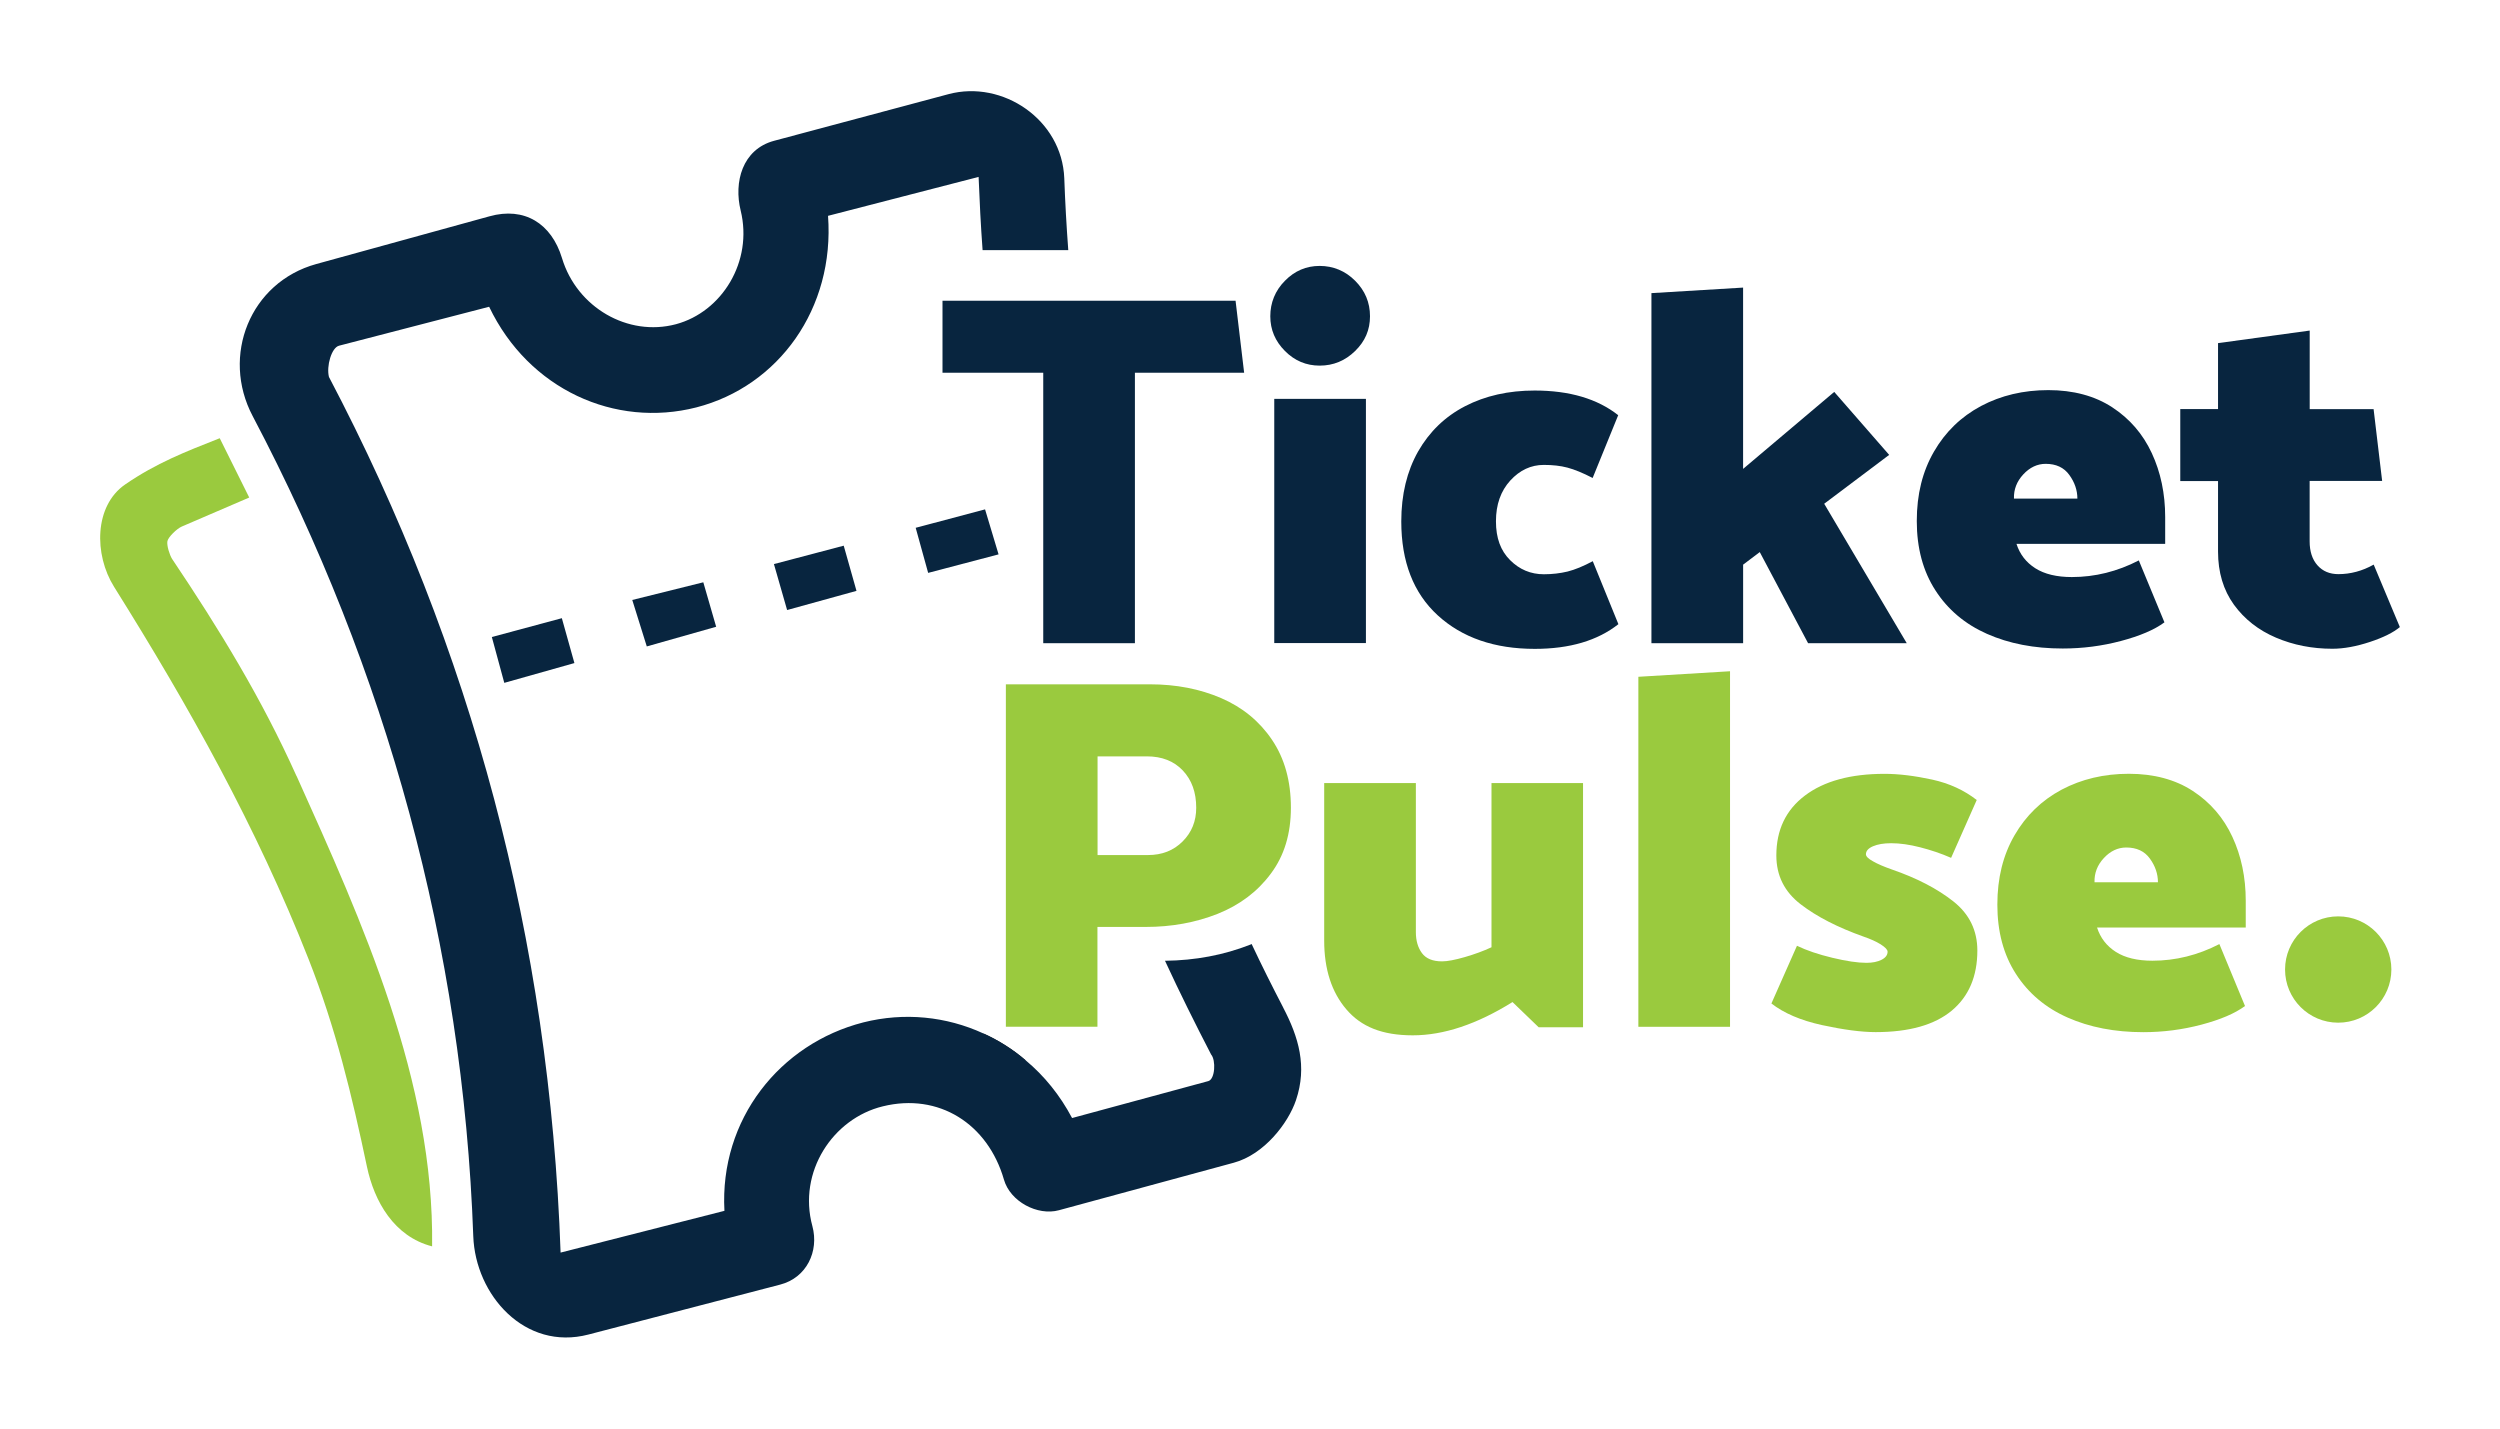
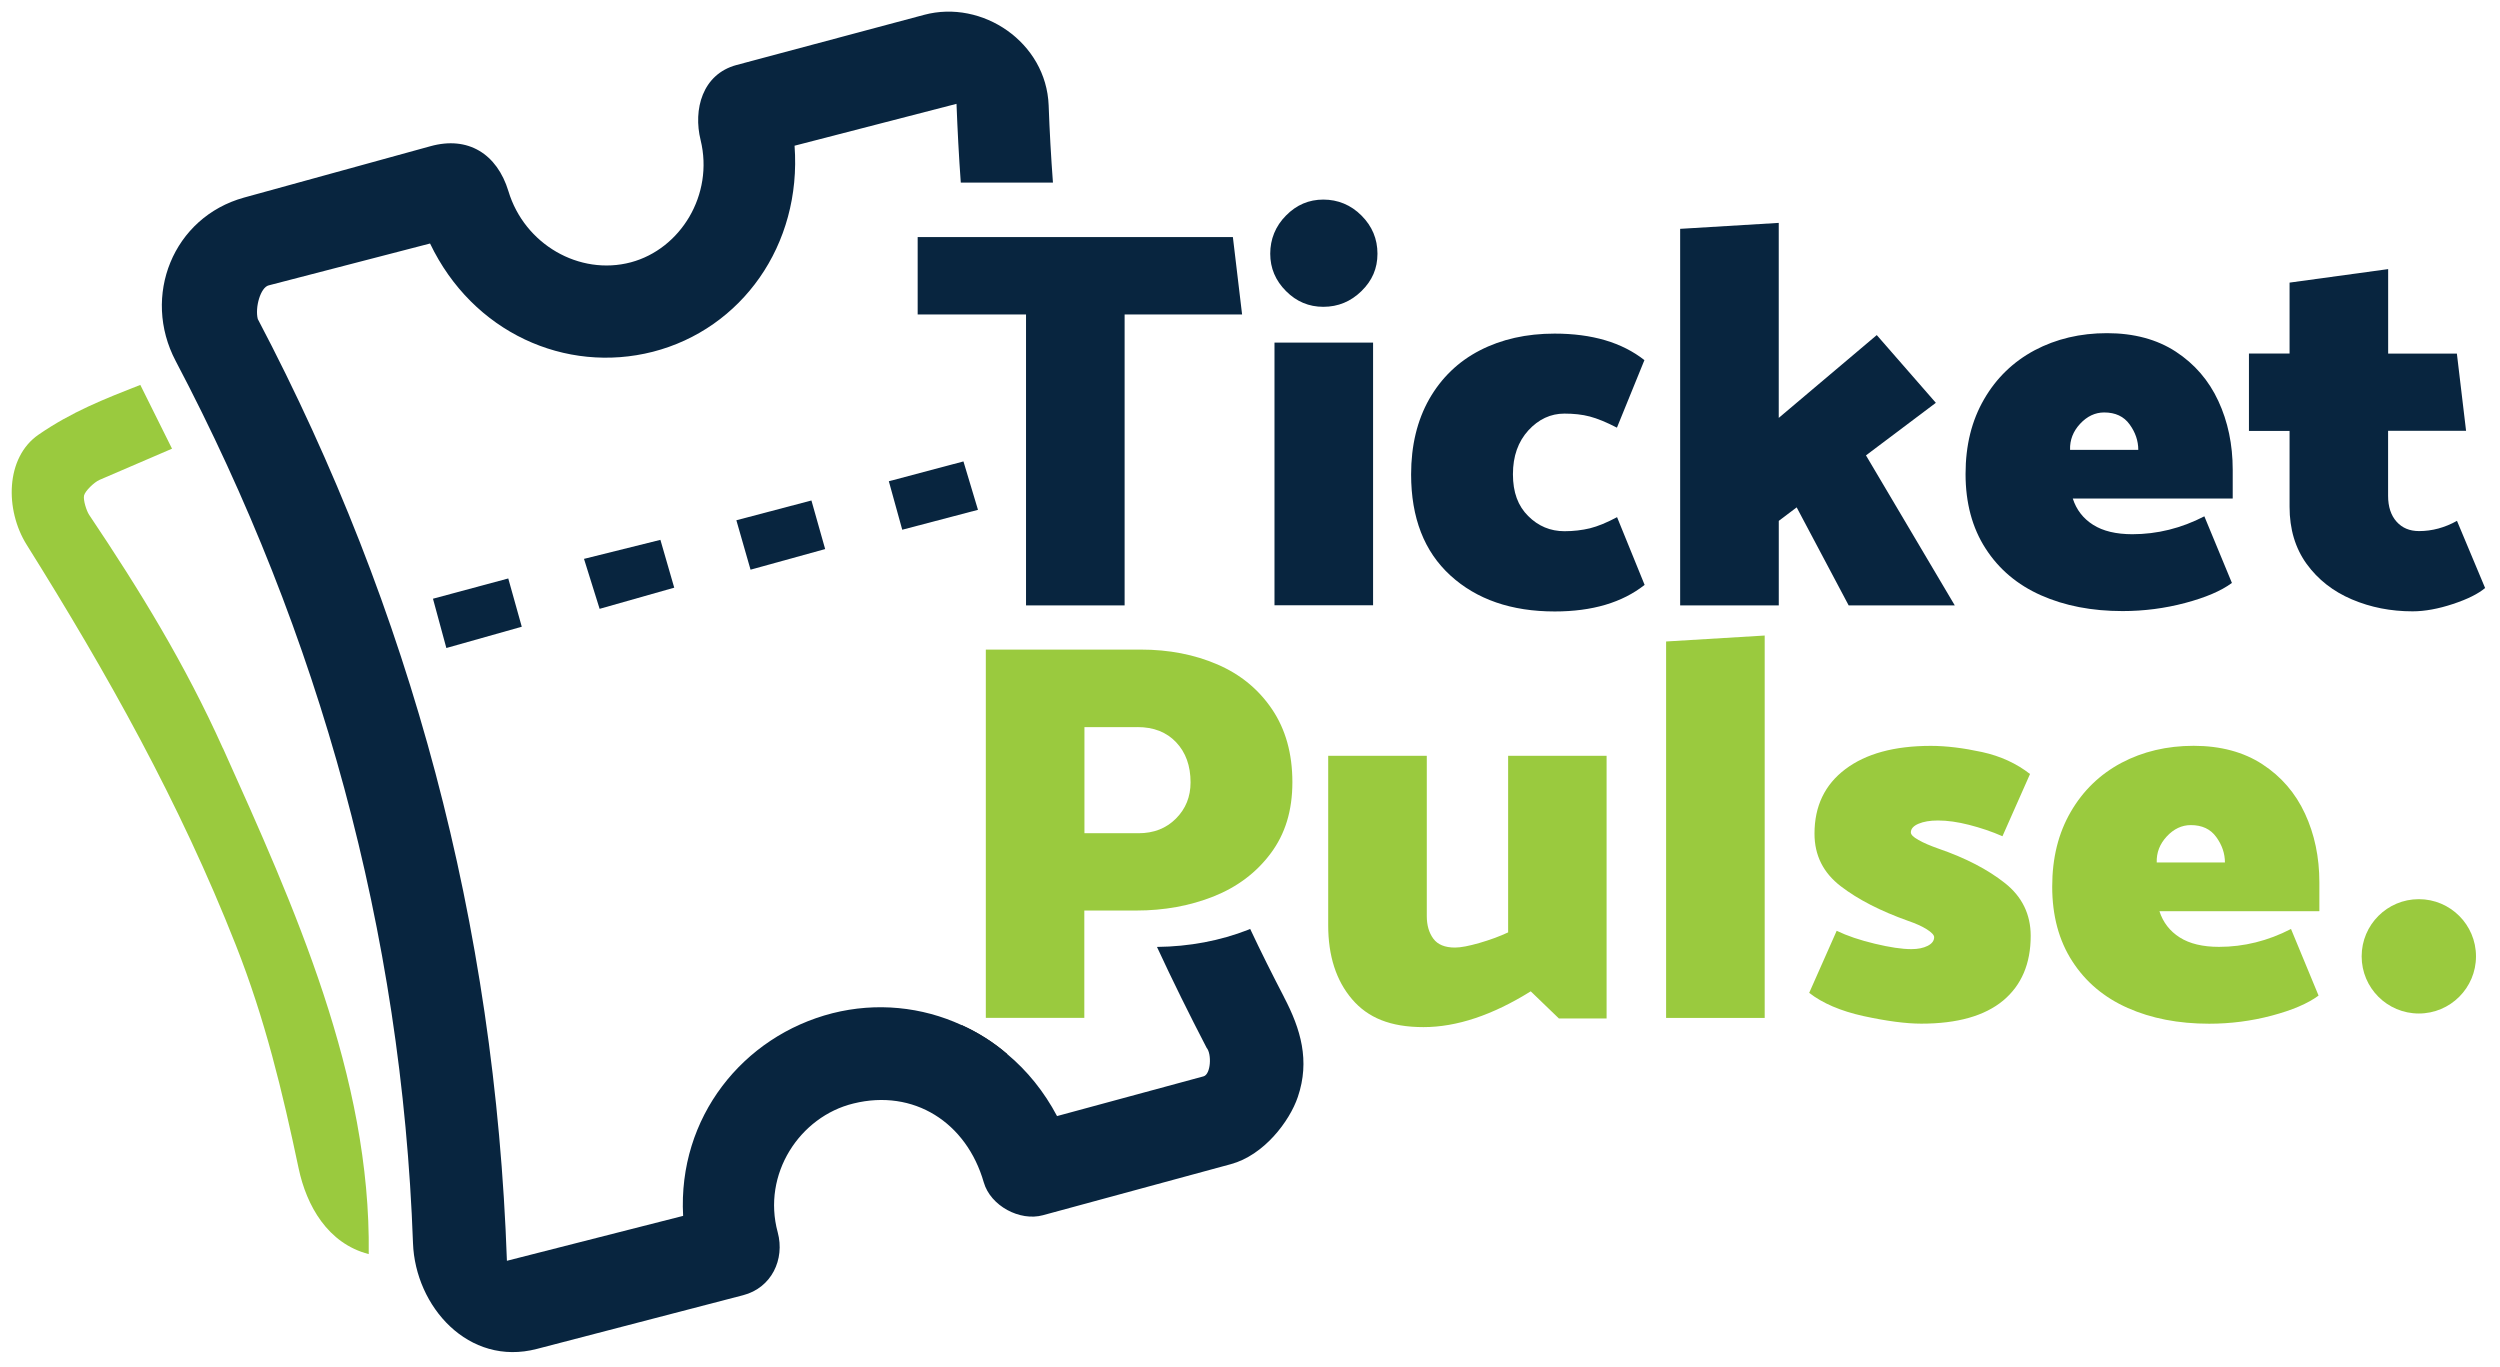
- <svg xmlns="http://www.w3.org/2000/svg" id="Layer_1" data-name="Layer 1" viewBox="80 260 840 480">
-   <defs>
-     <style>
-       .cls-1 {
-         fill: #231f20;
-       }
- 
-       .cls-2 {
-         fill: #08253f;
-       }
- 
-       .cls-3 {
-         fill: #9aca3e;
-       }
-     </style>
-   </defs>
-   <path class="cls-1" d="M410.42,607.24c2.04,5.27,7.17,9.07,13.18,9.07h1.09c-4.32-3.73-9.18-6.78-14.27-9.07Z" />
+ <svg xmlns="http://www.w3.org/2000/svg" id="Layer_1" data-name="Layer 1" viewBox="110 287 781 427">
+   <path fill="#231f20" d="M410.42,607.24c2.04,5.27,7.17,9.07,13.18,9.07h1.09c-4.32-3.73-9.18-6.78-14.27-9.07Z" />
  <g>
-     <path class="cls-2" d="M498.03,385.24h-36.7v90.88h-30.8v-90.88h-33.85v-24.19h98.47l2.88,24.19Z" />
-     <path class="cls-2" d="M523.41,382.85c-4.5,0-8.4-1.62-11.67-4.92-3.27-3.27-4.92-7.17-4.92-11.67s1.62-8.61,4.92-11.92c3.27-3.34,7.17-4.99,11.67-4.99s8.61,1.65,11.92,4.99c3.34,3.34,4.99,7.31,4.99,11.92s-1.65,8.4-4.99,11.67-7.31,4.92-11.92,4.92ZM508.15,476.08v-82.05h30.8v82.05h-30.8Z" />
-     <path class="cls-2" d="M623.74,399.44l-8.61,21.16c-3.27-1.69-6.08-2.85-8.47-3.48-2.36-.63-5.03-.91-7.95-.91-4.29,0-8.05,1.76-11.25,5.24-3.2,3.52-4.82,8.05-4.82,13.71s1.58,9.88,4.75,13.04c3.16,3.16,6.93,4.75,11.36,4.75,2.81,0,5.48-.32,7.95-.91,2.5-.63,5.31-1.79,8.47-3.48l8.61,21.16c-7,5.52-16.35,8.3-28.09,8.3-13.53,0-24.4-3.76-32.59-11.25-8.19-7.49-12.27-18.03-12.27-31.57,0-9.03,1.9-16.87,5.66-23.52,3.8-6.64,9.07-11.74,15.82-15.22s14.55-5.24,23.34-5.24c11.74,0,21.09,2.78,28.09,8.3v-.07Z" />
-     <path class="cls-2" d="M634.88,476.08v-117.59l30.8-1.86v60.92l30.62-25.87,18.46,21.16-21.83,16.42,27.74,46.86h-33.15l-16.24-30.62-5.59,4.22v26.4h-30.8v-.04Z" />
-     <path class="cls-2" d="M807.46,442.75h-49.92c1.12,3.48,3.23,6.22,6.33,8.19s7.21,2.95,12.27,2.95c7.77,0,15.29-1.86,22.5-5.59l8.61,20.81c-3.37,2.5-8.26,4.57-14.62,6.26s-12.9,2.53-19.55,2.53c-9.6,0-18.07-1.65-25.45-4.92s-13.18-8.16-17.33-14.62c-4.18-6.47-6.26-14.24-6.26-23.27s1.93-16.7,5.77-23.34c3.83-6.64,9.11-11.74,15.82-15.33,6.71-3.55,14.24-5.34,22.6-5.34s15.61,1.93,21.48,5.77,10.3,8.96,13.29,15.4c2.99,6.43,4.5,13.61,4.5,21.48v8.96l-.04.07ZM756.7,427.53h21.3c0-2.81-.91-5.48-2.71-7.95-1.79-2.5-4.46-3.73-7.95-3.73-2.81,0-5.34,1.2-7.52,3.55s-3.23,5.06-3.13,8.12Z" />
-     <path class="cls-2" d="M877.52,397.4l2.88,24.19h-24.36v20.32c0,3.37.88,6.08,2.64,8.05s4.08,2.95,7.03,2.95c4.04,0,8.02-1.05,11.85-3.2l8.79,20.99c-2.14,1.79-5.48,3.48-10.05,4.99s-8.79,2.29-12.62,2.29c-6.78,0-13.08-1.23-18.95-3.73s-10.58-6.19-14.13-11.07c-3.55-4.92-5.34-10.86-5.34-17.86v-23.69h-12.69v-24.19h12.69v-22.15l30.8-4.22v26.4h21.48v-.07Z" />
+     <path fill="#08253f" d="M498.03,385.24h-36.7v90.88h-30.8v-90.88h-33.85v-24.19h98.47l2.88,24.19Z" />
+     <path fill="#08253f" d="M523.41,382.85c-4.5,0-8.4-1.62-11.67-4.92-3.27-3.27-4.92-7.17-4.92-11.67s1.62-8.61,4.92-11.92c3.27-3.34,7.17-4.99,11.67-4.99s8.61,1.65,11.92,4.99c3.34,3.34,4.99,7.31,4.99,11.92s-1.65,8.4-4.99,11.67-7.31,4.92-11.92,4.92ZM508.15,476.08v-82.05h30.8v82.05h-30.8Z" />
+     <path fill="#08253f" d="M623.74,399.44l-8.61,21.16c-3.27-1.69-6.08-2.85-8.47-3.48-2.36-.63-5.03-.91-7.95-.91-4.29,0-8.05,1.76-11.25,5.24-3.2,3.52-4.82,8.05-4.82,13.71s1.58,9.88,4.75,13.04c3.16,3.16,6.93,4.75,11.36,4.75,2.81,0,5.48-.32,7.95-.91,2.5-.63,5.31-1.79,8.47-3.48l8.61,21.16c-7,5.52-16.35,8.3-28.09,8.3-13.53,0-24.4-3.76-32.59-11.25-8.19-7.49-12.27-18.03-12.27-31.57,0-9.03,1.9-16.87,5.66-23.52,3.8-6.64,9.07-11.74,15.82-15.22s14.55-5.24,23.34-5.24c11.74,0,21.09,2.78,28.09,8.3v-.07Z" />
+     <path fill="#08253f" d="M634.88,476.08v-117.59l30.8-1.86v60.92l30.62-25.87,18.46,21.16-21.83,16.42,27.74,46.86h-33.15l-16.24-30.62-5.59,4.22v26.4h-30.8v-.04Z" />
+     <path fill="#08253f" d="M807.46,442.75h-49.92c1.12,3.48,3.23,6.22,6.33,8.19s7.21,2.95,12.27,2.95c7.77,0,15.29-1.86,22.5-5.59l8.61,20.81c-3.37,2.5-8.26,4.57-14.62,6.26s-12.9,2.53-19.55,2.53c-9.6,0-18.07-1.65-25.45-4.92s-13.18-8.16-17.33-14.62c-4.18-6.47-6.26-14.24-6.26-23.27s1.93-16.7,5.77-23.34c3.83-6.64,9.11-11.74,15.82-15.33,6.71-3.55,14.24-5.34,22.6-5.34s15.61,1.93,21.48,5.77,10.3,8.96,13.29,15.4c2.99,6.43,4.5,13.61,4.5,21.48v8.96l-.04.07ZM756.7,427.53h21.3c0-2.81-.91-5.48-2.71-7.95-1.79-2.5-4.46-3.73-7.95-3.73-2.81,0-5.34,1.2-7.52,3.55s-3.23,5.06-3.13,8.12Z" />
+     <path fill="#08253f" d="M877.52,397.4l2.88,24.19h-24.36v20.32c0,3.37.88,6.08,2.64,8.05s4.08,2.95,7.03,2.95c4.04,0,8.02-1.05,11.85-3.2l8.79,20.99c-2.14,1.79-5.48,3.48-10.05,4.99s-8.79,2.29-12.62,2.29c-6.78,0-13.08-1.23-18.95-3.73s-10.58-6.19-14.13-11.07c-3.55-4.92-5.34-10.86-5.34-17.86v-23.69h-12.69v-24.19h12.69v-22.15l30.8-4.22v26.4h21.48v-.07Z" />
  </g>
  <g>
-     <path class="cls-3" d="M448.77,604.99h-30.8v-115.06h48.41c8.79,0,16.77,1.55,23.94,4.64s12.87,7.77,17.09,14.03c4.22,6.26,6.33,13.85,6.33,22.75s-2.25,16.21-6.78,22.25c-4.5,6.05-10.48,10.51-17.86,13.46-7.38,2.92-15.43,4.39-24.12,4.39h-16.24v33.5l.04.04ZM465.37,514.15h-16.59v33.15h16.91c4.75,0,8.61-1.51,11.67-4.57s4.57-6.82,4.57-11.32c0-5.2-1.51-9.35-4.5-12.52s-7.03-4.75-12.09-4.75h.04Z" />
-     <path class="cls-3" d="M581.1,523.11h30.8v82.05h-14.91l-8.79-8.47c-11.95,7.45-23.13,11.18-33.5,11.18s-17.37-2.92-22.32-8.72c-4.96-5.8-7.45-13.5-7.45-23.1v-52.94h30.8v50.1c0,2.81.67,5.17,2.04,7.03s3.62,2.78,6.78,2.78c1.79,0,4.32-.49,7.63-1.44,3.27-.95,6.26-2.04,8.96-3.3v-55.16h-.04Z" />
-     <path class="cls-3" d="M630.49,604.99v-117.59l30.8-1.86v119.46h-30.8Z" />
-     <path class="cls-3" d="M675.17,597.22l8.61-19.44c3.27,1.58,7.24,2.92,11.92,4.04,4.68,1.12,8.47,1.69,11.43,1.69,2.04,0,3.73-.35,5.06-1.02s2.04-1.58,2.04-2.71c0-.67-.77-1.48-2.29-2.46-1.51-.95-3.48-1.83-5.84-2.64-8.58-3.06-15.61-6.64-21.06-10.83s-8.19-9.63-8.19-16.42c0-8.58,3.2-15.29,9.63-20.14,6.43-4.85,15.33-7.28,26.72-7.28,4.85,0,10.19.67,16,1.93,5.8,1.27,10.79,3.59,14.98,6.86l-8.61,19.44c-3.37-1.48-6.86-2.64-10.41-3.55-3.55-.91-6.78-1.37-9.74-1.37-2.5,0-4.5.35-6.08,1.02-1.58.67-2.39,1.58-2.39,2.71,0,.67.77,1.48,2.39,2.36,1.58.91,3.66,1.79,6.26,2.71,8.47,2.92,15.36,6.5,20.74,10.76,5.34,4.22,8.05,9.74,8.05,16.49,0,8.68-2.88,15.43-8.61,20.21-5.77,4.78-14.27,7.21-25.56,7.21-4.85,0-10.86-.81-18.03-2.36-7.17-1.58-12.83-4.01-17.02-7.28v.07Z" />
-     <path class="cls-3" d="M834.53,571.66h-49.92c1.12,3.48,3.23,6.22,6.33,8.19s7.21,2.95,12.27,2.95c7.77,0,15.29-1.86,22.5-5.59l8.61,20.81c-3.37,2.5-8.26,4.57-14.62,6.26-6.36,1.69-12.9,2.53-19.55,2.53-9.6,0-18.07-1.65-25.45-4.92-7.38-3.27-13.18-8.16-17.33-14.62-4.18-6.47-6.26-14.24-6.26-23.27s1.93-16.7,5.77-23.34,9.11-11.74,15.82-15.33c6.71-3.55,14.24-5.34,22.6-5.34s15.61,1.93,21.48,5.77c5.87,3.83,10.3,8.96,13.29,15.4s4.5,13.61,4.5,21.48v8.96l-.04.07ZM783.77,556.44h21.3c0-2.81-.91-5.48-2.71-7.95-1.79-2.5-4.46-3.73-7.95-3.73-2.81,0-5.34,1.2-7.52,3.55s-3.23,5.06-3.13,8.12Z" />
+     <path fill="#9aca3e" d="M448.77,604.99h-30.8v-115.06h48.41c8.79,0,16.77,1.55,23.94,4.64s12.87,7.77,17.09,14.03c4.22,6.26,6.33,13.85,6.33,22.75s-2.25,16.21-6.78,22.25c-4.5,6.05-10.48,10.51-17.86,13.46-7.38,2.92-15.43,4.39-24.12,4.39h-16.24v33.5l.04.04ZM465.37,514.15h-16.59v33.15h16.91c4.75,0,8.61-1.51,11.67-4.57s4.57-6.82,4.57-11.32c0-5.2-1.51-9.35-4.5-12.52s-7.03-4.75-12.09-4.75h.04Z" />
+     <path fill="#9aca3e" d="M581.1,523.11h30.8v82.05h-14.91l-8.79-8.47c-11.95,7.45-23.13,11.18-33.5,11.18s-17.37-2.92-22.32-8.72c-4.96-5.8-7.45-13.5-7.45-23.1v-52.94h30.8v50.1c0,2.81.67,5.17,2.04,7.03s3.62,2.78,6.78,2.78c1.79,0,4.32-.49,7.63-1.44,3.27-.95,6.26-2.04,8.96-3.3v-55.16h-.04Z" />
+     <path fill="#9aca3e" d="M630.49,604.99v-117.59l30.8-1.86v119.46h-30.8Z" />
+     <path fill="#9aca3e" d="M675.17,597.22l8.61-19.44c3.27,1.58,7.24,2.92,11.92,4.04,4.68,1.12,8.47,1.69,11.43,1.69,2.04,0,3.73-.35,5.06-1.02s2.04-1.58,2.04-2.71c0-.67-.77-1.48-2.29-2.46-1.51-.95-3.48-1.83-5.84-2.64-8.58-3.06-15.61-6.64-21.06-10.83s-8.19-9.63-8.19-16.42c0-8.58,3.2-15.29,9.63-20.14,6.43-4.85,15.33-7.28,26.72-7.28,4.85,0,10.19.67,16,1.93,5.8,1.27,10.79,3.59,14.98,6.86l-8.61,19.44c-3.37-1.48-6.86-2.64-10.41-3.55-3.55-.91-6.78-1.37-9.74-1.37-2.5,0-4.5.35-6.08,1.02-1.58.67-2.39,1.58-2.39,2.71,0,.67.77,1.48,2.39,2.36,1.58.91,3.66,1.79,6.26,2.71,8.47,2.92,15.36,6.5,20.74,10.76,5.34,4.22,8.05,9.74,8.05,16.49,0,8.68-2.88,15.43-8.61,20.21-5.77,4.78-14.27,7.21-25.56,7.21-4.85,0-10.86-.81-18.03-2.36-7.17-1.58-12.83-4.01-17.02-7.28v.07Z" />
+     <path fill="#9aca3e" d="M834.53,571.66h-49.92c1.12,3.48,3.23,6.22,6.33,8.19s7.21,2.95,12.27,2.95c7.77,0,15.29-1.86,22.5-5.59l8.61,20.81c-3.37,2.5-8.26,4.57-14.62,6.26-6.36,1.69-12.9,2.53-19.55,2.53-9.6,0-18.07-1.65-25.45-4.92-7.38-3.27-13.18-8.16-17.33-14.62-4.18-6.47-6.26-14.24-6.26-23.27s1.93-16.7,5.77-23.34,9.11-11.74,15.82-15.33c6.71-3.55,14.24-5.34,22.6-5.34s15.61,1.93,21.48,5.77c5.87,3.83,10.3,8.96,13.29,15.4s4.5,13.61,4.5,21.48v8.96l-.04.07ZM783.77,556.44h21.3c0-2.81-.91-5.48-2.71-7.95-1.79-2.5-4.46-3.73-7.95-3.73-2.81,0-5.34,1.2-7.52,3.55s-3.23,5.06-3.13,8.12Z" />
  </g>
-   <path class="cls-2" d="M511.17,598.56c-3.69-7.1-7.24-14.17-10.62-21.37-.14.11-.35.14-.56.25-8.79,3.45-18.42,5.27-28.55,5.38,4.89,10.58,10.09,21.06,15.5,31.5,1.65,1.9,1.34,8.3-.95,8.93l-45.77,12.41c-4.04-7.63-9.32-14.17-15.57-19.37-4.32-3.73-9.18-6.78-14.27-9.07-12.41-5.7-26.54-7.17-40.32-3.69-27.95,7.14-48.34,32.52-46.65,63.31l-55.05,14.03c-3.69-105.18-29.88-202.99-77.83-294.21-.91-3.59.84-9.88,3.41-10.51l50.41-13.08c13.32,27.84,42.36,40.78,69.61,33.82,27.63-7.1,46.55-33.22,44.26-64.37l50.59-13.08c.32,8.23.74,16.45,1.34,24.61h28.79c-.6-8.05-1.05-16.07-1.34-24.12-.74-19.72-20.71-33.15-38.88-28.3l-58.64,15.68c-10.69,2.88-13.57,13.92-11.21,23.45,4.18,17.12-6.29,34.03-21.76,38.18-16.1,4.29-33.29-5.62-38.28-22.22-3.55-11.64-12.62-17.33-24.4-14.03l-58.18,16.03c-22.22,6.15-32.03,30.83-21.37,51.05,45.07,85.57,70.66,178.45,74.14,275.58.7,19.76,17.33,38.64,38.71,33.05l64.4-16.77c8.89-2.29,13.11-11.18,10.83-19.65-4.96-18.21,6.89-36.17,23.66-40.25,18.81-4.64,35.3,5.87,40.71,24.64,2.11,7.35,11.28,12.23,18.46,10.27l58.74-15.96c10.27-2.78,18.32-13.32,20.92-21.02,3.83-11.32.91-21.16-4.32-31.15l.07.07Z" />
-   <path class="cls-3" d="M179.66,520.76c22.22,49.39,46.26,102.51,45.53,158.02-12.8-3.3-19.44-15.12-21.9-26.79-5.06-24.01-10.48-46.58-19.62-69.75-17.51-44.47-40.15-84.83-65.35-125.08-6.78-10.83-6.68-27.21,3.73-34.38,10.41-7.17,20.35-11.04,31.78-15.54l9.91,19.93-22.64,9.74c-1.65.7-4.57,3.52-4.85,4.92s.74,4.68,1.58,5.98c15.93,23.73,30.06,46.83,41.8,72.95h.04Z" />
+   <path fill="#08253f" d="M511.17,598.56c-3.69-7.1-7.24-14.17-10.62-21.37-.14.11-.35.14-.56.25-8.79,3.45-18.42,5.27-28.55,5.38,4.89,10.58,10.09,21.06,15.5,31.5,1.65,1.9,1.34,8.3-.95,8.93l-45.77,12.41c-4.04-7.63-9.32-14.17-15.57-19.37-4.32-3.73-9.18-6.78-14.27-9.07-12.41-5.7-26.54-7.17-40.32-3.69-27.95,7.14-48.34,32.52-46.65,63.31l-55.05,14.03c-3.69-105.18-29.88-202.99-77.83-294.21-.91-3.59.84-9.88,3.41-10.51l50.41-13.08c13.32,27.84,42.36,40.78,69.61,33.82,27.63-7.1,46.55-33.22,44.26-64.37l50.59-13.08c.32,8.23.74,16.45,1.34,24.61h28.79c-.6-8.05-1.05-16.07-1.34-24.12-.74-19.72-20.71-33.15-38.88-28.3l-58.64,15.68c-10.69,2.88-13.57,13.92-11.21,23.45,4.18,17.12-6.29,34.03-21.76,38.18-16.1,4.29-33.29-5.62-38.28-22.22-3.55-11.64-12.62-17.33-24.4-14.03l-58.18,16.03c-22.22,6.15-32.03,30.83-21.37,51.05,45.07,85.57,70.66,178.45,74.14,275.58.7,19.76,17.33,38.64,38.71,33.05l64.4-16.77c8.89-2.29,13.11-11.18,10.83-19.65-4.96-18.21,6.89-36.17,23.66-40.25,18.81-4.64,35.3,5.87,40.71,24.64,2.11,7.35,11.28,12.23,18.46,10.27l58.74-15.96c10.27-2.78,18.32-13.32,20.92-21.02,3.83-11.32.91-21.16-4.32-31.15l.07.07Z" />
+   <path fill="#9aca3e" d="M179.66,520.76c22.22,49.39,46.26,102.51,45.53,158.02-12.8-3.3-19.44-15.12-21.9-26.79-5.06-24.01-10.48-46.58-19.62-69.75-17.51-44.47-40.15-84.83-65.35-125.08-6.78-10.83-6.68-27.21,3.73-34.38,10.41-7.17,20.35-11.04,31.78-15.54l9.91,19.93-22.64,9.74c-1.65.7-4.57,3.52-4.85,4.92s.74,4.68,1.58,5.98c15.93,23.73,30.06,46.83,41.8,72.95h.04Z" />
  <g>
-     <polygon class="cls-2" points="320.63 470.59 297.32 477.2 292.44 461.59 316.31 455.65 320.63 470.59" />
-     <polygon class="cls-2" points="273 482.79 249.44 489.44 245.26 474.04 268.78 467.71 273 482.79" />
-     <polygon class="cls-2" points="367.78 458.53 344.47 464.97 340.04 449.53 363.49 443.35 367.78 458.53" />
-     <polygon class="cls-2" points="415.52 446.27 391.86 452.49 387.67 437.34 410.98 431.15 415.52 446.27" />
+     <polygon fill="#08253f" points="320.63 470.59 297.32 477.2 292.44 461.59 316.31 455.65 320.63 470.59" />
+     <polygon fill="#08253f" points="273 482.79 249.44 489.44 245.26 474.04 268.78 467.71 273 482.79" />
+     <polygon fill="#08253f" points="367.78 458.53 344.47 464.97 340.04 449.53 363.49 443.35 367.78 458.53" />
+     <polygon fill="#08253f" points="415.52 446.27 391.86 452.49 387.67 437.34 410.98 431.15 415.52 446.27" />
  </g>
-   <circle class="cls-3" cx="865.64" cy="585.76" r="17.86" />
+   <circle fill="#9aca3e" cx="865.64" cy="585.76" r="17.86" />
</svg>
